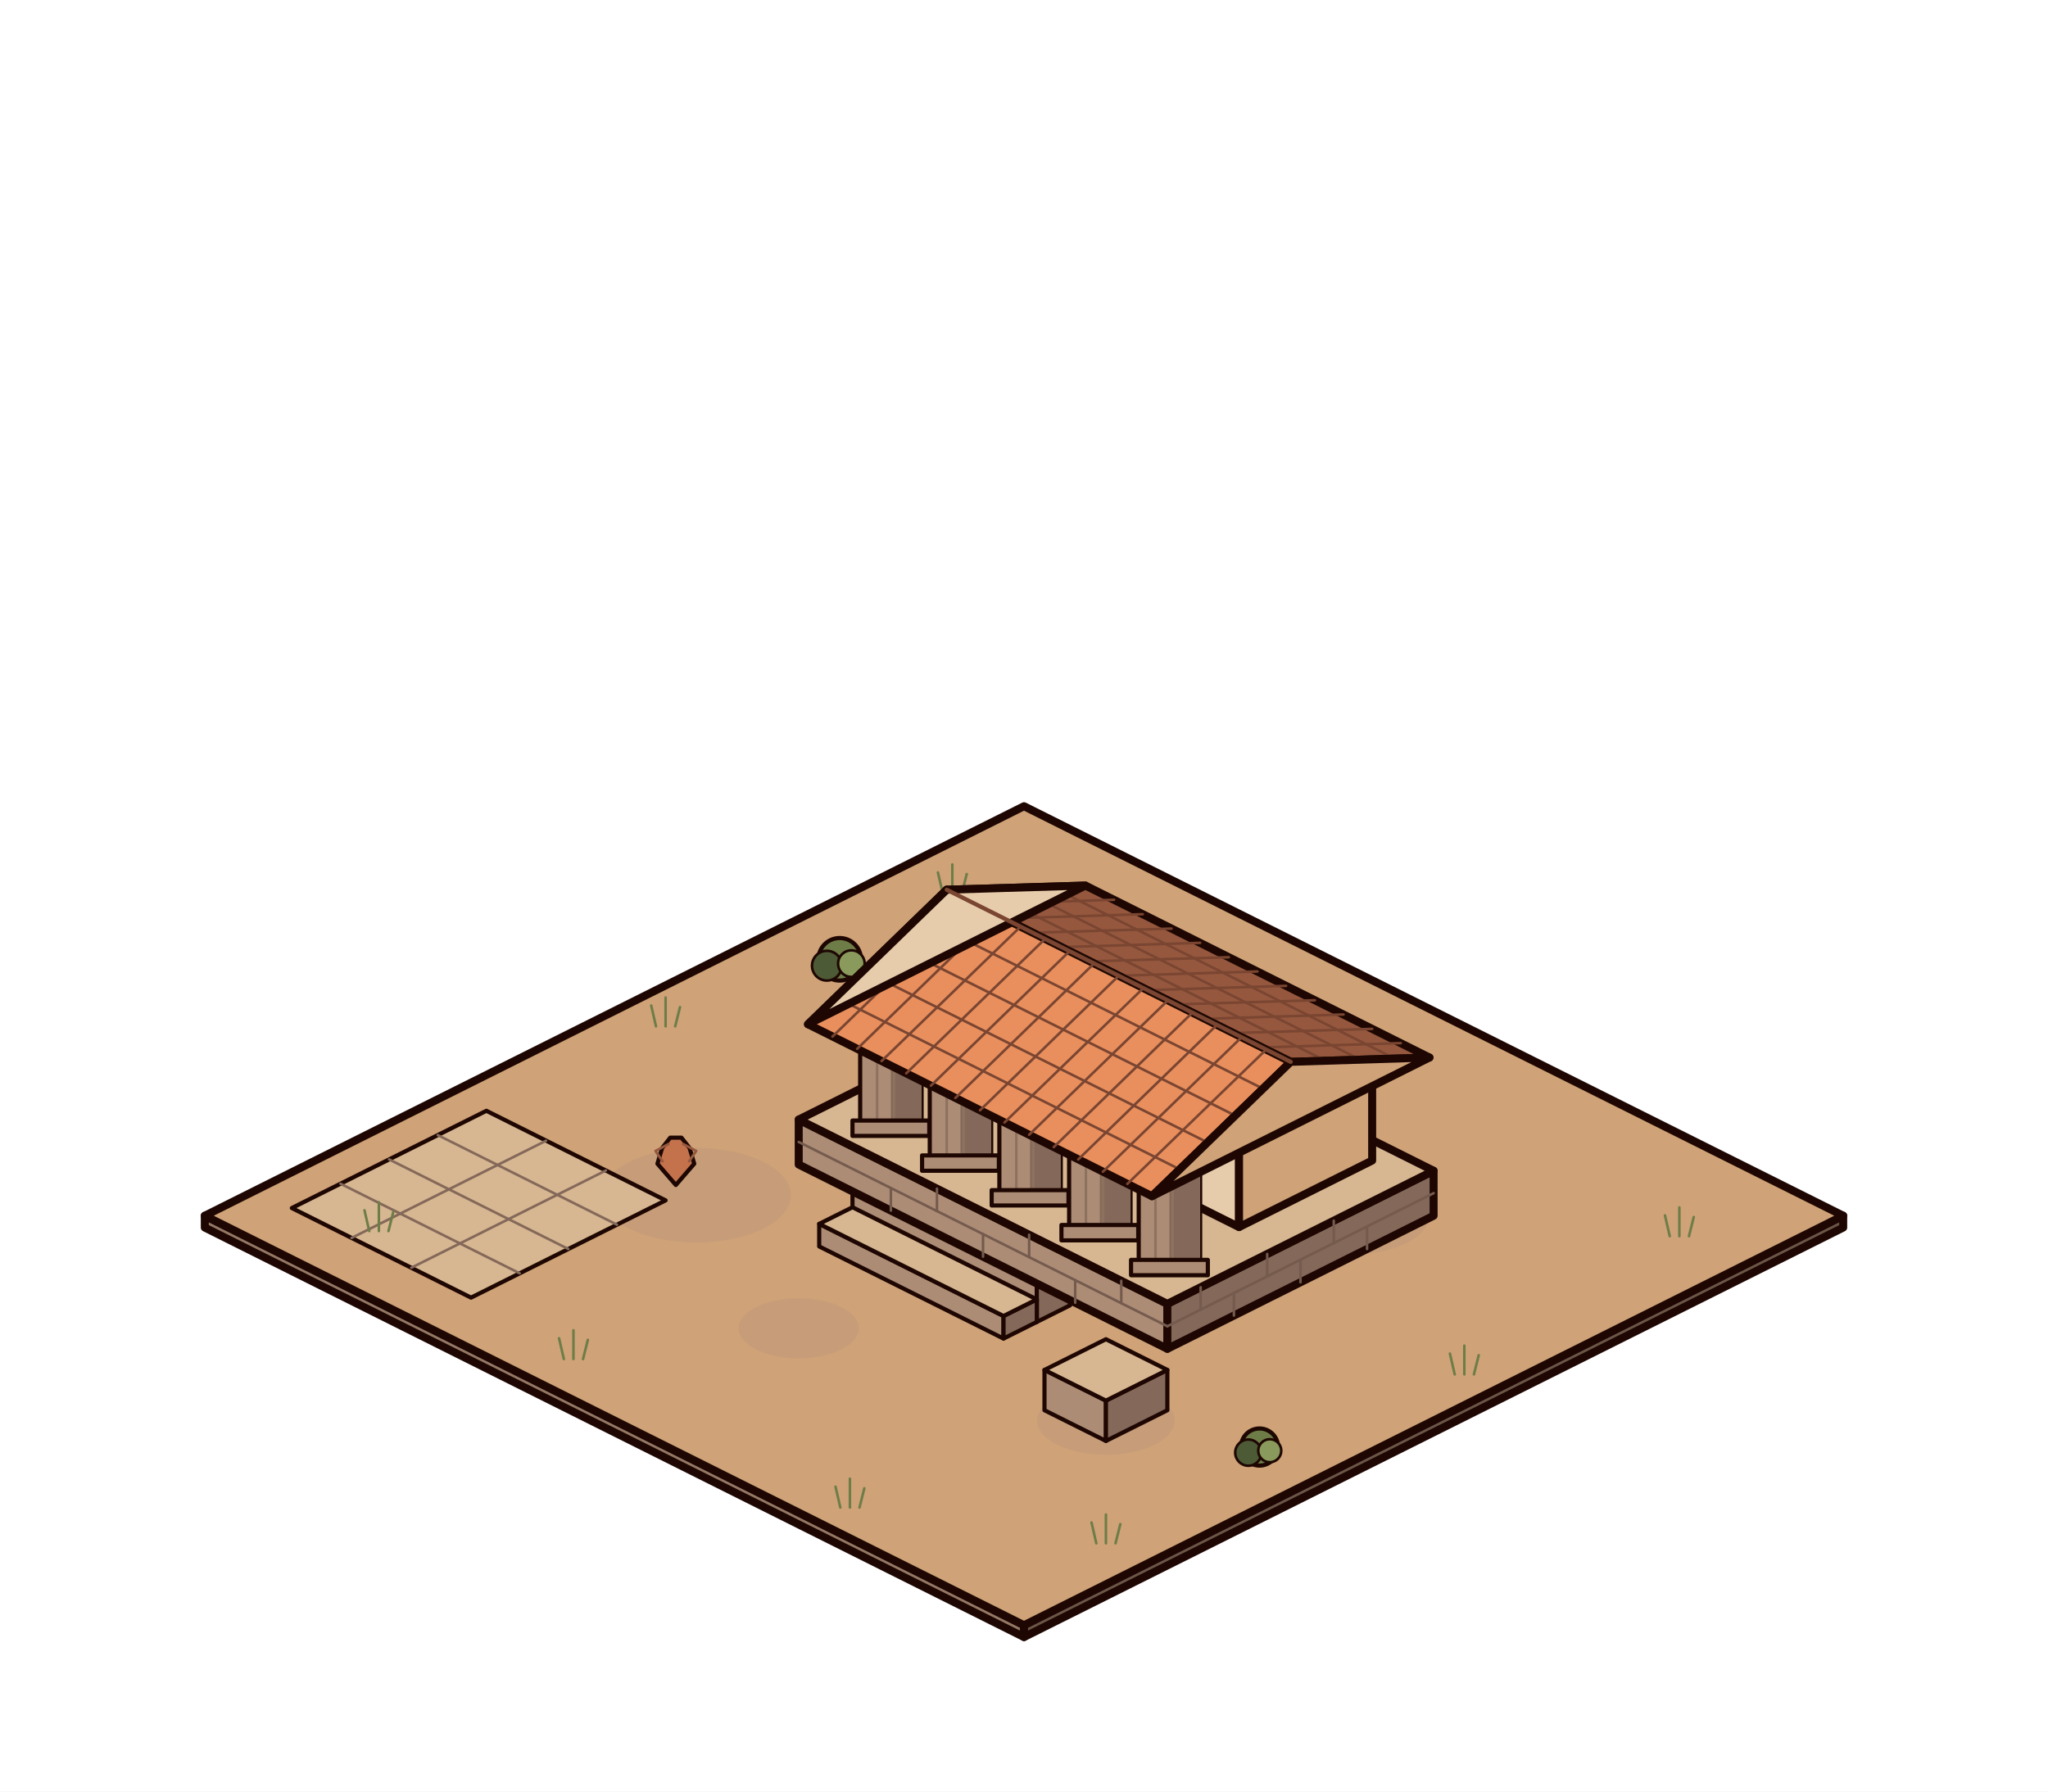
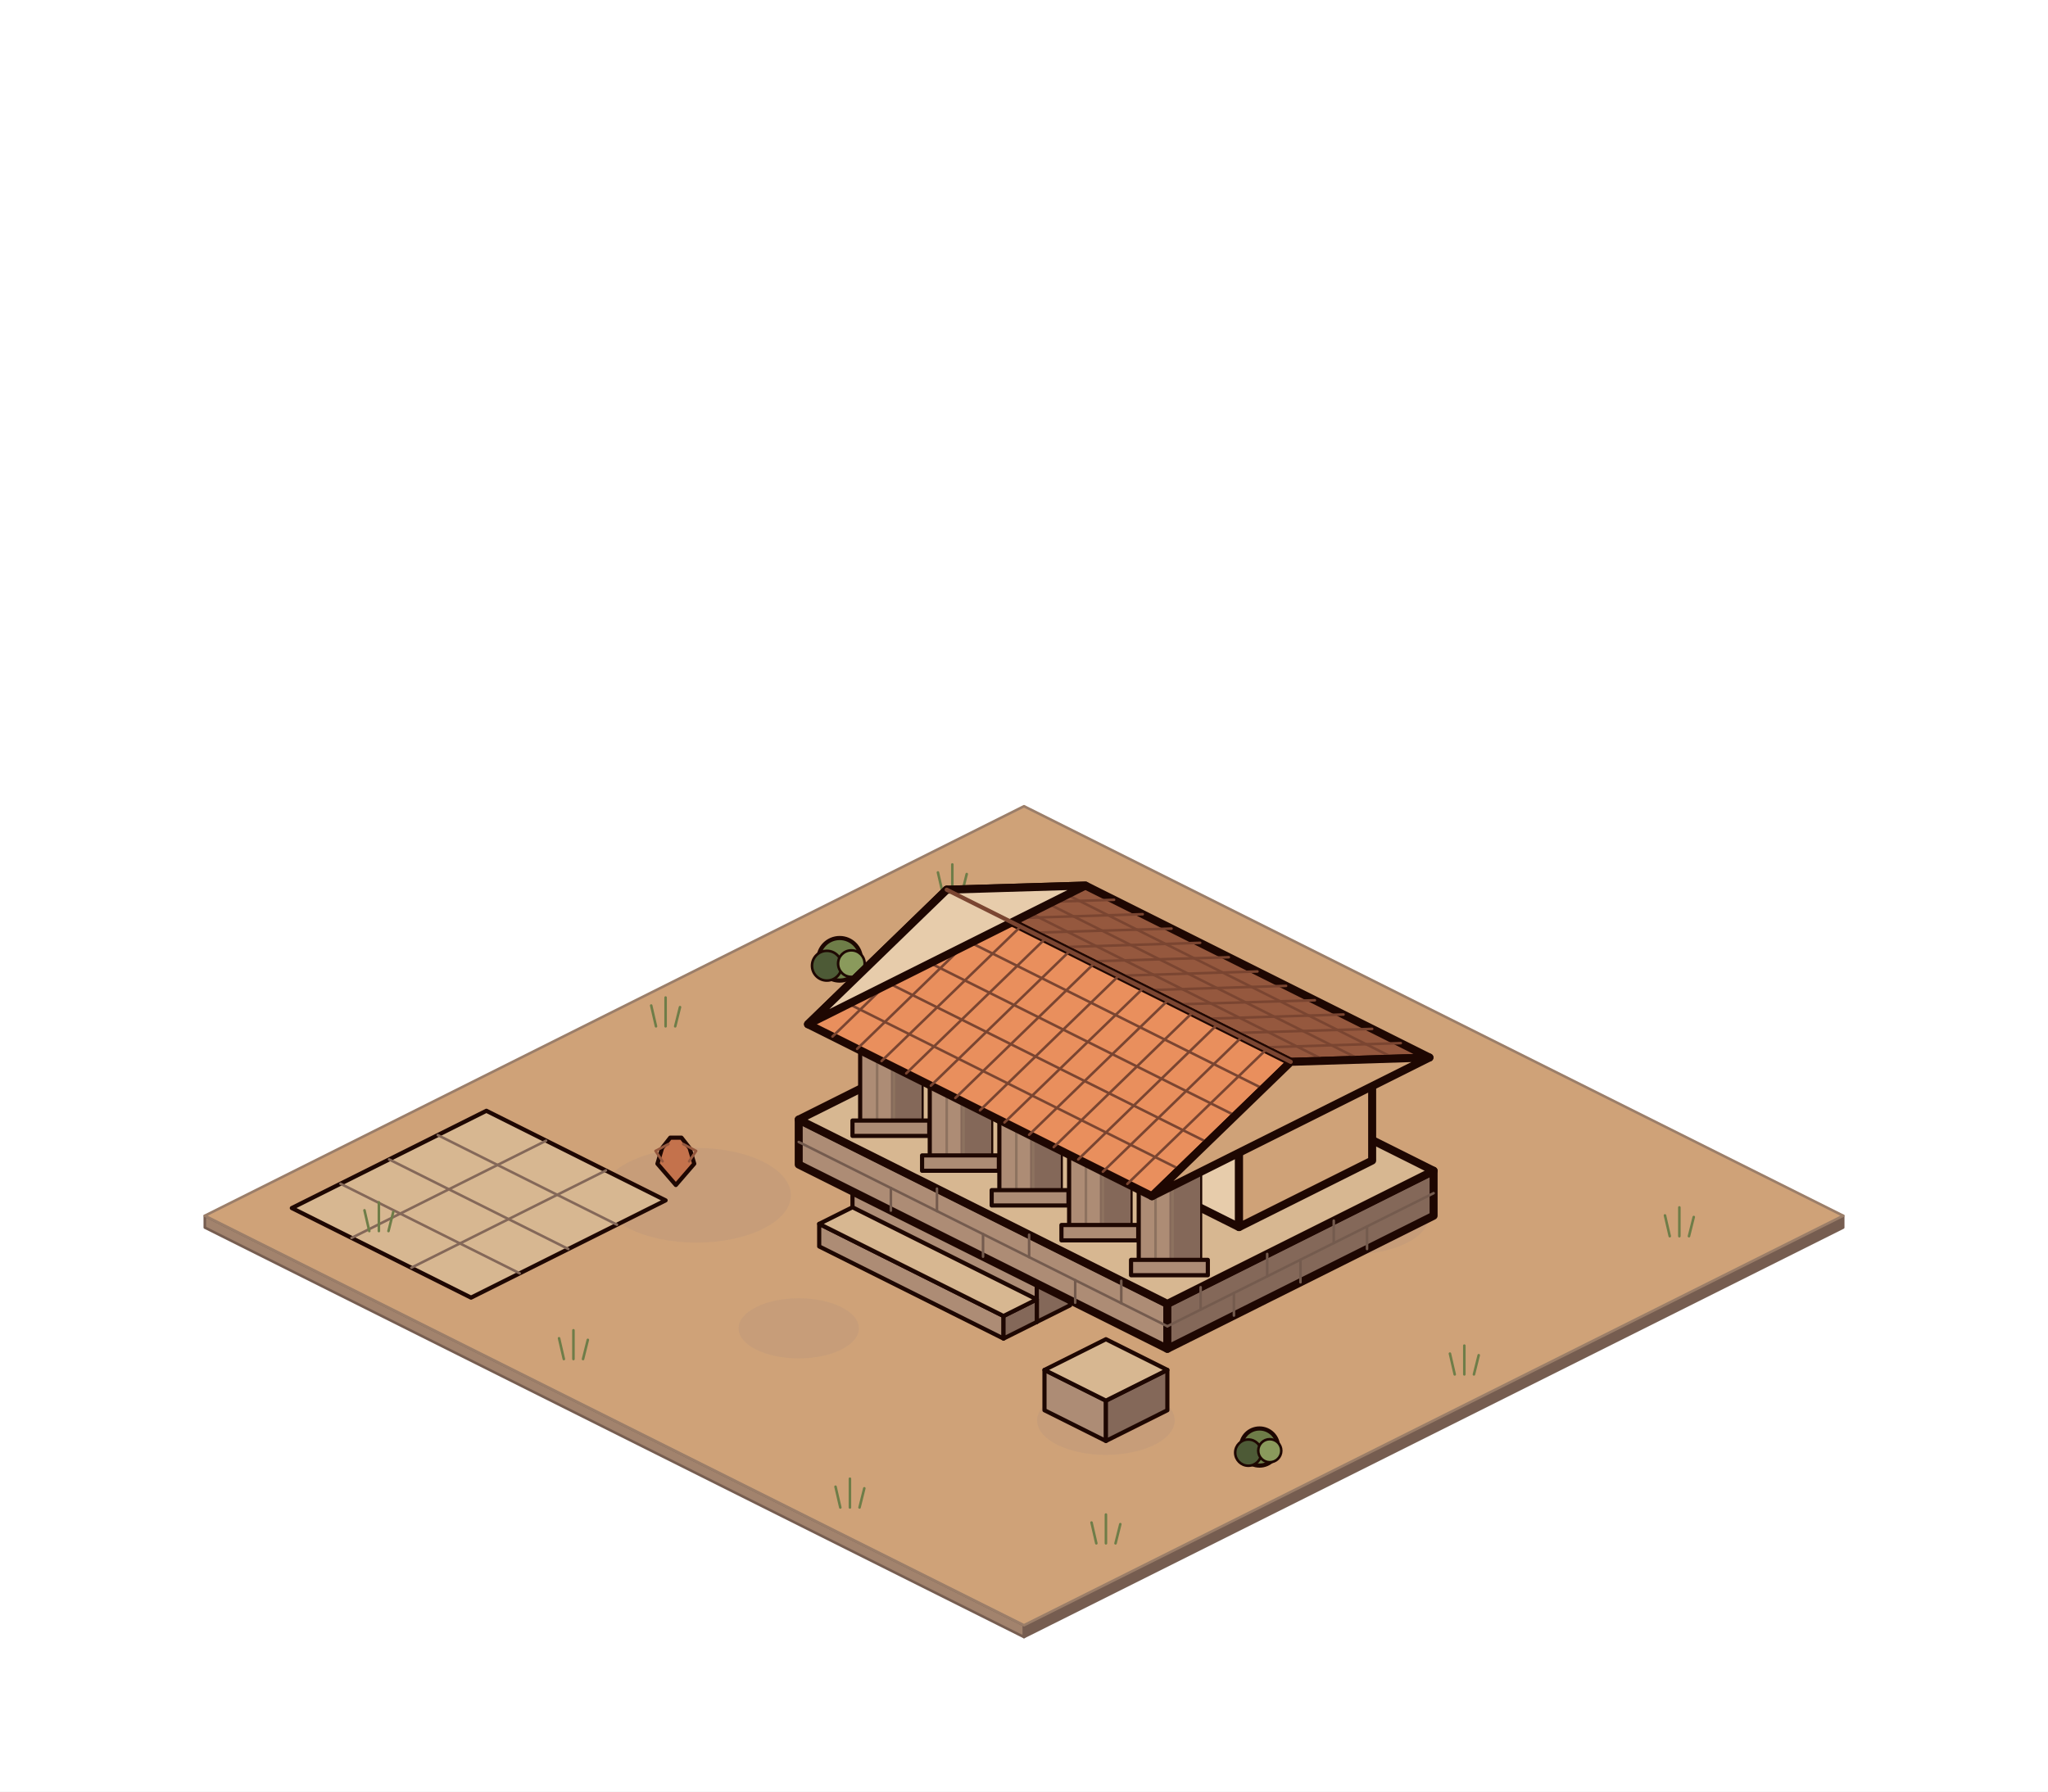
<svg xmlns="http://www.w3.org/2000/svg" viewBox="-640 -760 1280 1120" width="1280" height="1120">
  <rect x="-640" y="-760" width="1280" height="1120" fill="#ffffff" />
-   <polygon points="-512.0,0.0 0.0,256.0 0.0,263.4 -512.0,7.4" fill="#947864" stroke="#1e0702" stroke-width="5.0" stroke-linejoin="round" />
-   <polygon points="0.0,256.0 512.0,0.0 512.0,7.4 0.0,263.4" fill="#6c5548" stroke="#1e0702" stroke-width="5.0" stroke-linejoin="round" />
-   <polygon points="0.0,-256.0 512.0,0.0 0.0,256.0 -512.0,0.0" fill="#cfa278" stroke="#1e0702" stroke-width="5.0" stroke-linejoin="round" />
+   <polygon points="-512.0,0.0 0.0,256.0 0.0,263.4 -512.0,7.4" fill="#a2836d" stroke="#765d50" stroke-width="1.6" stroke-linejoin="round" />
+   <polygon points="0.0,256.0 512.0,0.0 512.0,7.4 0.0,263.4" fill="#765d50" stroke="#765d50" stroke-width="1.6" stroke-linejoin="round" />
+   <polygon points="0.0,-256.0 512.0,0.0 0.0,256.0 -512.0,0.0" fill="#cfa278" stroke="#9b7e69" stroke-width="1.6" stroke-linejoin="round" />
  <ellipse cx="-204.8" cy="-12.8" rx="59.1" ry="29.6" fill="#b7947c" stroke="none" fill-opacity="0.35" />
  <ellipse cx="204.8" cy="0.0" rx="48.4" ry="24.2" fill="#b7947c" stroke="none" fill-opacity="0.35" />
  <ellipse cx="-140.8" cy="70.4" rx="37.6" ry="18.8" fill="#b7947c" stroke="none" fill-opacity="0.35" />
  <ellipse cx="51.2" cy="128.0" rx="43.0" ry="21.5" fill="#b7947c" stroke="none" fill-opacity="0.35" />
  <polygon points="-336.0,-65.6 -224.0,-9.6 -345.6,51.2 -457.6,-4.8" fill="#d7b791" stroke="#1e0702" stroke-width="2.6" stroke-linejoin="round" />
  <line x1="-298.7" y1="-46.9" x2="-420.3" y2="13.9" stroke="#846859" stroke-width="1.6" stroke-linecap="round" />
  <line x1="-261.3" y1="-28.3" x2="-382.9" y2="32.5" stroke="#846859" stroke-width="1.6" stroke-linecap="round" />
  <line x1="-366.4" y1="-50.4" x2="-254.4" y2="5.6" stroke="#846859" stroke-width="1.6" stroke-linecap="round" />
  <line x1="-396.8" y1="-35.2" x2="-284.8" y2="20.8" stroke="#846859" stroke-width="1.6" stroke-linecap="round" />
  <line x1="-427.2" y1="-20.0" x2="-315.2" y2="36.0" stroke="#846859" stroke-width="1.6" stroke-linecap="round" />
  <line x1="-50.8" y1="-201.6" x2="-53.8" y2="-214.6" stroke="#6e7d48" stroke-width="1.6" stroke-linecap="round" />
  <line x1="-44.8" y1="-201.6" x2="-44.8" y2="-219.6" stroke="#6e7d48" stroke-width="1.6" stroke-linecap="round" />
  <line x1="-38.8" y1="-201.6" x2="-35.8" y2="-213.6" stroke="#6e7d48" stroke-width="1.6" stroke-linecap="round" />
  <circle cx="-115.2" cy="-160.3" r="13.3" fill="#6e7d48" stroke="#1e0702" stroke-width="2.6" />
  <circle cx="-123.2" cy="-156.3" r="9.3" fill="#4d5a36" stroke="#1e0702" stroke-width="1.6" />
  <circle cx="-107.9" cy="-157.6" r="8.3" fill="#8a9a5c" stroke="#1e0702" stroke-width="1.6" />
  <line x1="-230.0" y1="-118.4" x2="-233.0" y2="-131.4" stroke="#6e7d48" stroke-width="1.6" stroke-linecap="round" />
  <line x1="-224.0" y1="-118.4" x2="-224.0" y2="-136.4" stroke="#6e7d48" stroke-width="1.6" stroke-linecap="round" />
  <line x1="-218.0" y1="-118.4" x2="-215.0" y2="-130.4" stroke="#6e7d48" stroke-width="1.6" stroke-linecap="round" />
  <polygon points="-217.6,-19.2 -229.1,-32.5 -226.2,-42.3 -221.1,-48.8 -214.1,-48.8 -209.0,-42.3 -206.1,-32.5" fill="#c4724c" stroke="#1e0702" stroke-width="2.6" stroke-linejoin="round" />
  <polyline points="-222.2,-44.8 -230.3,-40.5 -225.9,-34.0" fill="none" stroke="#95583e" stroke-width="1.6" stroke-linejoin="round" stroke-linecap="round" />
  <polyline points="-213.0,-44.8 -204.9,-40.5 -209.3,-34.0" fill="none" stroke="#95583e" stroke-width="1.6" stroke-linejoin="round" stroke-linecap="round" />
  <line x1="-409.2" y1="9.6" x2="-412.2" y2="-3.4" stroke="#6e7d48" stroke-width="1.6" stroke-linecap="round" />
  <line x1="-403.2" y1="9.6" x2="-403.2" y2="-8.4" stroke="#6e7d48" stroke-width="1.6" stroke-linecap="round" />
  <line x1="-397.2" y1="9.6" x2="-394.2" y2="-2.4" stroke="#6e7d48" stroke-width="1.6" stroke-linecap="round" />
  <line x1="403.6" y1="12.8" x2="400.6" y2="-0.2" stroke="#6e7d48" stroke-width="1.6" stroke-linecap="round" />
  <line x1="409.6" y1="12.8" x2="409.6" y2="-5.2" stroke="#6e7d48" stroke-width="1.6" stroke-linecap="round" />
  <line x1="415.6" y1="12.8" x2="418.6" y2="0.8" stroke="#6e7d48" stroke-width="1.6" stroke-linecap="round" />
  <polygon points="-107.2,8.8 8.0,66.4 8.0,38.3 -107.2,-19.3" fill="#ad8c75" stroke="#1e0702" stroke-width="2.6" stroke-linejoin="round" />
  <polygon points="8.0,66.4 28.8,56.0 28.8,27.9 8.0,38.3" fill="#846859" stroke="#1e0702" stroke-width="2.6" stroke-linejoin="round" />
  <polygon points="-86.4,-29.7 28.8,27.9 8.0,38.3 -107.2,-19.3" fill="#d7b791" stroke="#1e0702" stroke-width="2.6" stroke-linejoin="round" />
  <polygon points="-128.0,19.2 -12.8,76.8 -12.8,62.7 -128.0,5.1" fill="#ad8c75" stroke="#1e0702" stroke-width="2.6" stroke-linejoin="round" />
  <polygon points="-12.8,76.8 8.0,66.4 8.0,52.3 -12.8,62.7" fill="#846859" stroke="#1e0702" stroke-width="2.6" stroke-linejoin="round" />
  <polygon points="-107.2,-5.3 8.0,52.3 -12.8,62.7 -128.0,5.1" fill="#d7b791" stroke="#1e0702" stroke-width="2.6" stroke-linejoin="round" />
  <polygon points="-140.8,-32.0 89.6,83.2 89.6,55.1 -140.8,-60.1" fill="#ad8c75" stroke="#1e0702" stroke-width="5.0" stroke-linejoin="round" />
  <polygon points="89.6,83.2 256.0,0.0 256.0,-28.1 89.6,55.1" fill="#846859" stroke="#1e0702" stroke-width="5.0" stroke-linejoin="round" />
  <polygon points="25.6,-143.3 256.0,-28.1 89.6,55.1 -140.8,-60.1" fill="#d7b791" stroke="#1e0702" stroke-width="5.0" stroke-linejoin="round" />
  <line x1="-83.2" y1="-3.2" x2="-83.2" y2="-17.3" stroke="#745b4e" stroke-width="1.6" stroke-linecap="round" />
  <line x1="214.4" y1="20.8" x2="214.4" y2="6.7" stroke="#745b4e" stroke-width="1.6" stroke-linecap="round" />
  <line x1="-25.6" y1="25.6" x2="-25.6" y2="11.5" stroke="#745b4e" stroke-width="1.6" stroke-linecap="round" />
  <line x1="172.8" y1="41.6" x2="172.8" y2="27.5" stroke="#745b4e" stroke-width="1.6" stroke-linecap="round" />
  <line x1="32.0" y1="54.4" x2="32.0" y2="40.3" stroke="#745b4e" stroke-width="1.6" stroke-linecap="round" />
  <line x1="131.2" y1="62.4" x2="131.2" y2="48.3" stroke="#745b4e" stroke-width="1.6" stroke-linecap="round" />
  <line x1="-140.8" y1="-46.1" x2="89.6" y2="69.1" stroke="#745b4e" stroke-width="1.6" stroke-linecap="round" />
  <line x1="89.6" y1="69.1" x2="256.0" y2="-14.1" stroke="#745b4e" stroke-width="1.6" stroke-linecap="round" />
  <line x1="-54.4" y1="-2.9" x2="-54.4" y2="-16.9" stroke="#745b4e" stroke-width="1.6" stroke-linecap="round" />
  <line x1="193.6" y1="17.1" x2="193.6" y2="3.1" stroke="#745b4e" stroke-width="1.6" stroke-linecap="round" />
  <line x1="3.2" y1="25.9" x2="3.2" y2="11.9" stroke="#745b4e" stroke-width="1.6" stroke-linecap="round" />
  <line x1="152.0" y1="37.9" x2="152.0" y2="23.9" stroke="#745b4e" stroke-width="1.6" stroke-linecap="round" />
  <line x1="60.8" y1="54.7" x2="60.8" y2="40.7" stroke="#745b4e" stroke-width="1.6" stroke-linecap="round" />
  <line x1="110.4" y1="58.7" x2="110.4" y2="44.7" stroke="#745b4e" stroke-width="1.6" stroke-linecap="round" />
  <polygon points="-44.8,-82.5 134.4,7.1 134.4,-57.3 -44.8,-146.9" fill="#e7ccab" stroke="#1e0702" stroke-width="5.0" stroke-linejoin="round" />
  <polygon points="134.4,7.1 217.6,-34.5 217.6,-98.9 134.4,-57.3" fill="#cfa278" stroke="#1e0702" stroke-width="5.0" stroke-linejoin="round" />
  <polygon points="38.4,-188.5 217.6,-98.9 134.4,-57.3 -44.8,-146.9" fill="#fadfba" stroke="#1e0702" stroke-width="5.0" stroke-linejoin="round" />
  <polygon points="-102.4,-53.7 -64.0,-53.7 -64.0,-118.1 -102.4,-118.1" fill="#ad8c75" stroke="#1e0702" stroke-width="2.6" stroke-linejoin="round" />
  <polygon points="-83.2,-53.7 -64.0,-53.7 -64.0,-118.1 -83.2,-118.1" fill="#846859" stroke="none" />
  <line x1="-91.8" y1="-57.7" x2="-91.8" y2="-112.1" stroke="#8d725f" stroke-width="1.6" stroke-linecap="round" />
  <line x1="-81.3" y1="-57.7" x2="-81.3" y2="-112.1" stroke="#8d725f" stroke-width="1.6" stroke-linecap="round" />
  <ellipse cx="-83.2" cy="-118.1" rx="20.2" ry="8.1" fill="#d7b791" stroke="#1e0702" stroke-width="2.6" />
  <polygon points="-108.2,-121.9 -58.2,-121.9 -58.2,-132.5 -108.2,-132.5" fill="#d7b791" stroke="#1e0702" stroke-width="2.6" stroke-linejoin="round" />
  <polygon points="-107.2,-49.9 -59.2,-49.9 -59.2,-59.5 -107.2,-59.5" fill="#ad8c75" stroke="#1e0702" stroke-width="2.6" stroke-linejoin="round" />
  <polygon points="-58.9,-32.0 -20.5,-32.0 -20.5,-96.3 -58.9,-96.3" fill="#ad8c75" stroke="#1e0702" stroke-width="2.6" stroke-linejoin="round" />
  <polygon points="-39.7,-32.0 -20.5,-32.0 -20.5,-96.3 -39.7,-96.3" fill="#846859" stroke="none" />
  <line x1="-48.3" y1="-36.0" x2="-48.3" y2="-90.3" stroke="#8d725f" stroke-width="1.6" stroke-linecap="round" />
  <line x1="-37.8" y1="-36.0" x2="-37.8" y2="-90.3" stroke="#8d725f" stroke-width="1.6" stroke-linecap="round" />
  <ellipse cx="-39.7" cy="-96.3" rx="20.2" ry="8.1" fill="#d7b791" stroke="#1e0702" stroke-width="2.6" />
  <polygon points="-64.6,-100.2 -14.7,-100.2 -14.7,-110.7 -64.6,-110.7" fill="#d7b791" stroke="#1e0702" stroke-width="2.6" stroke-linejoin="round" />
  <polygon points="-63.7,-28.1 -15.7,-28.1 -15.7,-37.7 -63.7,-37.7" fill="#ad8c75" stroke="#1e0702" stroke-width="2.6" stroke-linejoin="round" />
  <polygon points="-15.4,-10.2 23.0,-10.2 23.0,-74.6 -15.4,-74.6" fill="#ad8c75" stroke="#1e0702" stroke-width="2.6" stroke-linejoin="round" />
  <polygon points="3.8,-10.2 23.0,-10.2 23.0,-74.6 3.8,-74.6" fill="#846859" stroke="none" />
  <line x1="-4.8" y1="-14.2" x2="-4.8" y2="-68.6" stroke="#8d725f" stroke-width="1.6" stroke-linecap="round" />
  <line x1="5.8" y1="-14.2" x2="5.8" y2="-68.6" stroke="#8d725f" stroke-width="1.6" stroke-linecap="round" />
  <ellipse cx="3.8" cy="-74.6" rx="20.2" ry="8.1" fill="#d7b791" stroke="#1e0702" stroke-width="2.6" />
  <polygon points="-21.1,-78.4 28.8,-78.4 28.8,-89.0 -21.1,-89.0" fill="#d7b791" stroke="#1e0702" stroke-width="2.6" stroke-linejoin="round" />
  <polygon points="-20.2,-6.4 27.8,-6.4 27.8,-16.0 -20.2,-16.0" fill="#ad8c75" stroke="#1e0702" stroke-width="2.6" stroke-linejoin="round" />
  <polygon points="28.2,11.6 66.6,11.6 66.6,-52.8 28.2,-52.8" fill="#ad8c75" stroke="#1e0702" stroke-width="2.6" stroke-linejoin="round" />
  <polygon points="47.4,11.6 66.6,11.6 66.6,-52.8 47.4,-52.8" fill="#846859" stroke="none" />
  <line x1="38.7" y1="7.6" x2="38.7" y2="-46.8" stroke="#8d725f" stroke-width="1.6" stroke-linecap="round" />
  <line x1="49.3" y1="7.6" x2="49.3" y2="-46.8" stroke="#8d725f" stroke-width="1.6" stroke-linecap="round" />
  <ellipse cx="47.4" cy="-52.8" rx="20.2" ry="8.1" fill="#d7b791" stroke="#1e0702" stroke-width="2.6" />
  <polygon points="22.4,-56.7 72.3,-56.7 72.3,-67.2 22.4,-67.2" fill="#d7b791" stroke="#1e0702" stroke-width="2.6" stroke-linejoin="round" />
  <polygon points="23.4,15.4 71.4,15.4 71.4,5.8 23.4,5.8" fill="#ad8c75" stroke="#1e0702" stroke-width="2.6" stroke-linejoin="round" />
  <polygon points="71.7,33.3 110.1,33.3 110.1,-31.1 71.7,-31.1" fill="#ad8c75" stroke="#1e0702" stroke-width="2.6" stroke-linejoin="round" />
  <polygon points="90.9,33.3 110.1,33.3 110.1,-31.1 90.9,-31.1" fill="#846859" stroke="none" />
  <line x1="82.2" y1="29.3" x2="82.2" y2="-25.1" stroke="#8d725f" stroke-width="1.6" stroke-linecap="round" />
  <line x1="92.8" y1="29.3" x2="92.8" y2="-25.1" stroke="#8d725f" stroke-width="1.6" stroke-linecap="round" />
  <ellipse cx="90.9" cy="-31.1" rx="20.2" ry="8.1" fill="#d7b791" stroke="#1e0702" stroke-width="2.6" />
  <polygon points="65.9,-34.9 115.8,-34.9 115.8,-45.5 65.9,-45.5" fill="#d7b791" stroke="#1e0702" stroke-width="2.6" stroke-linejoin="round" />
  <polygon points="66.9,37.2 114.9,37.2 114.9,27.6 66.9,27.6" fill="#ad8c75" stroke="#1e0702" stroke-width="2.6" stroke-linejoin="round" />
  <polygon points="38.4,-206.4 253.4,-98.9 166.7,-96.2 -48.3,-203.8" fill="#95583e" stroke="#1e0702" stroke-width="5.0" stroke-linejoin="round" />
  <line x1="16.7" y1="-205.8" x2="231.8" y2="-98.2" stroke="#7a4531" stroke-width="1.6" stroke-linecap="round" />
  <line x1="-5.0" y1="-205.1" x2="210.1" y2="-97.6" stroke="#7a4531" stroke-width="1.6" stroke-linecap="round" />
  <line x1="-26.6" y1="-204.4" x2="188.4" y2="-96.9" stroke="#7a4531" stroke-width="1.6" stroke-linecap="round" />
  <line x1="56.3" y1="-197.5" x2="-30.4" y2="-194.8" stroke="#7a4531" stroke-width="1.6" stroke-linecap="round" />
  <line x1="74.2" y1="-188.5" x2="-12.5" y2="-185.8" stroke="#7a4531" stroke-width="1.6" stroke-linecap="round" />
  <line x1="92.2" y1="-179.5" x2="5.4" y2="-176.9" stroke="#7a4531" stroke-width="1.6" stroke-linecap="round" />
  <line x1="110.1" y1="-170.6" x2="23.4" y2="-167.9" stroke="#7a4531" stroke-width="1.6" stroke-linecap="round" />
  <line x1="128.0" y1="-161.6" x2="41.3" y2="-159.0" stroke="#7a4531" stroke-width="1.6" stroke-linecap="round" />
  <line x1="145.9" y1="-152.7" x2="59.2" y2="-150.0" stroke="#7a4531" stroke-width="1.6" stroke-linecap="round" />
  <line x1="163.8" y1="-143.7" x2="77.1" y2="-141.0" stroke="#7a4531" stroke-width="1.6" stroke-linecap="round" />
  <line x1="181.8" y1="-134.7" x2="95.0" y2="-132.1" stroke="#7a4531" stroke-width="1.6" stroke-linecap="round" />
  <line x1="199.7" y1="-125.8" x2="113.0" y2="-123.1" stroke="#7a4531" stroke-width="1.6" stroke-linecap="round" />
  <line x1="217.6" y1="-116.8" x2="130.9" y2="-114.2" stroke="#7a4531" stroke-width="1.6" stroke-linecap="round" />
  <line x1="235.5" y1="-107.9" x2="148.8" y2="-105.2" stroke="#7a4531" stroke-width="1.6" stroke-linecap="round" />
  <polygon points="-135.0,-119.7 80.0,-12.2 166.7,-96.2 -48.3,-203.8" fill="#e98f5d" stroke="#1e0702" stroke-width="5.0" stroke-linejoin="round" />
  <line x1="-117.7" y1="-136.5" x2="97.3" y2="-29.0" stroke="#7a4531" stroke-width="1.6" stroke-linecap="round" />
  <line x1="-100.4" y1="-153.3" x2="114.7" y2="-45.8" stroke="#7a4531" stroke-width="1.6" stroke-linecap="round" />
  <line x1="-83.0" y1="-170.1" x2="132.0" y2="-62.6" stroke="#7a4531" stroke-width="1.6" stroke-linecap="round" />
  <line x1="-65.7" y1="-186.9" x2="149.4" y2="-79.4" stroke="#7a4531" stroke-width="1.6" stroke-linecap="round" />
  <line x1="-119.7" y1="-112.0" x2="-33.0" y2="-196.1" stroke="#7a4531" stroke-width="1.6" stroke-linecap="round" />
  <line x1="-104.3" y1="-104.3" x2="-17.6" y2="-188.4" stroke="#7a4531" stroke-width="1.6" stroke-linecap="round" />
  <line x1="-89.0" y1="-96.7" x2="-2.2" y2="-180.7" stroke="#7a4531" stroke-width="1.6" stroke-linecap="round" />
  <line x1="-73.6" y1="-89.0" x2="13.1" y2="-173.0" stroke="#7a4531" stroke-width="1.6" stroke-linecap="round" />
  <line x1="-58.2" y1="-81.3" x2="28.5" y2="-165.4" stroke="#7a4531" stroke-width="1.6" stroke-linecap="round" />
  <line x1="-42.9" y1="-73.6" x2="43.8" y2="-157.7" stroke="#7a4531" stroke-width="1.6" stroke-linecap="round" />
  <line x1="-27.5" y1="-65.9" x2="59.2" y2="-150.0" stroke="#7a4531" stroke-width="1.6" stroke-linecap="round" />
  <line x1="-12.2" y1="-58.3" x2="74.6" y2="-142.3" stroke="#7a4531" stroke-width="1.6" stroke-linecap="round" />
  <line x1="3.2" y1="-50.6" x2="89.9" y2="-134.6" stroke="#7a4531" stroke-width="1.6" stroke-linecap="round" />
  <line x1="18.6" y1="-42.9" x2="105.3" y2="-127.0" stroke="#7a4531" stroke-width="1.6" stroke-linecap="round" />
  <line x1="33.9" y1="-35.2" x2="120.6" y2="-119.3" stroke="#7a4531" stroke-width="1.6" stroke-linecap="round" />
  <line x1="49.3" y1="-27.5" x2="136.0" y2="-111.6" stroke="#7a4531" stroke-width="1.6" stroke-linecap="round" />
  <line x1="64.6" y1="-19.9" x2="151.4" y2="-103.9" stroke="#7a4531" stroke-width="1.6" stroke-linecap="round" />
  <polygon points="38.4,-206.4 -135.0,-119.7 -48.3,-203.8" fill="#e7ccab" stroke="#1e0702" stroke-width="5.0" stroke-linejoin="round" />
  <polygon points="253.4,-98.9 80.0,-12.2 166.7,-96.2" fill="#cfa278" stroke="#1e0702" stroke-width="5.0" stroke-linejoin="round" />
  <line x1="-48.3" y1="-203.8" x2="166.7" y2="-96.2" stroke="#7a4531" stroke-width="2.6" stroke-linecap="round" />
  <line x1="-287.6" y1="89.6" x2="-290.6" y2="76.6" stroke="#6e7d48" stroke-width="1.6" stroke-linecap="round" />
  <line x1="-281.6" y1="89.6" x2="-281.6" y2="71.6" stroke="#6e7d48" stroke-width="1.6" stroke-linecap="round" />
  <line x1="-275.6" y1="89.6" x2="-272.6" y2="77.6" stroke="#6e7d48" stroke-width="1.6" stroke-linecap="round" />
  <line x1="269.2" y1="99.2" x2="266.2" y2="86.2" stroke="#6e7d48" stroke-width="1.6" stroke-linecap="round" />
  <line x1="275.2" y1="99.2" x2="275.2" y2="81.2" stroke="#6e7d48" stroke-width="1.6" stroke-linecap="round" />
  <line x1="281.2" y1="99.2" x2="284.2" y2="87.2" stroke="#6e7d48" stroke-width="1.6" stroke-linecap="round" />
  <polygon points="12.8,121.6 51.2,140.8 51.2,115.6 12.8,96.4" fill="#ad8c75" stroke="#1e0702" stroke-width="2.6" stroke-linejoin="round" />
  <polygon points="51.2,140.8 89.6,121.6 89.6,96.4 51.2,115.6" fill="#846859" stroke="#1e0702" stroke-width="2.6" stroke-linejoin="round" />
  <polygon points="51.2,77.2 89.6,96.4 51.2,115.6 12.8,96.4" fill="#d7b791" stroke="#1e0702" stroke-width="2.6" stroke-linejoin="round" />
  <circle cx="147.2" cy="144.6" r="11.6" fill="#6e7d48" stroke="#1e0702" stroke-width="2.6" />
  <circle cx="140.2" cy="148.1" r="8.2" fill="#4d5a36" stroke="#1e0702" stroke-width="1.6" />
  <circle cx="153.6" cy="146.9" r="7.2" fill="#8a9a5c" stroke="#1e0702" stroke-width="1.6" />
  <line x1="-114.8" y1="182.4" x2="-117.8" y2="169.4" stroke="#6e7d48" stroke-width="1.6" stroke-linecap="round" />
  <line x1="-108.8" y1="182.4" x2="-108.8" y2="164.4" stroke="#6e7d48" stroke-width="1.6" stroke-linecap="round" />
  <line x1="-102.8" y1="182.4" x2="-99.8" y2="170.4" stroke="#6e7d48" stroke-width="1.6" stroke-linecap="round" />
  <line x1="45.2" y1="204.8" x2="42.2" y2="191.8" stroke="#6e7d48" stroke-width="1.6" stroke-linecap="round" />
  <line x1="51.2" y1="204.8" x2="51.2" y2="186.8" stroke="#6e7d48" stroke-width="1.6" stroke-linecap="round" />
  <line x1="57.2" y1="204.8" x2="60.2" y2="192.8" stroke="#6e7d48" stroke-width="1.6" stroke-linecap="round" />
</svg>
